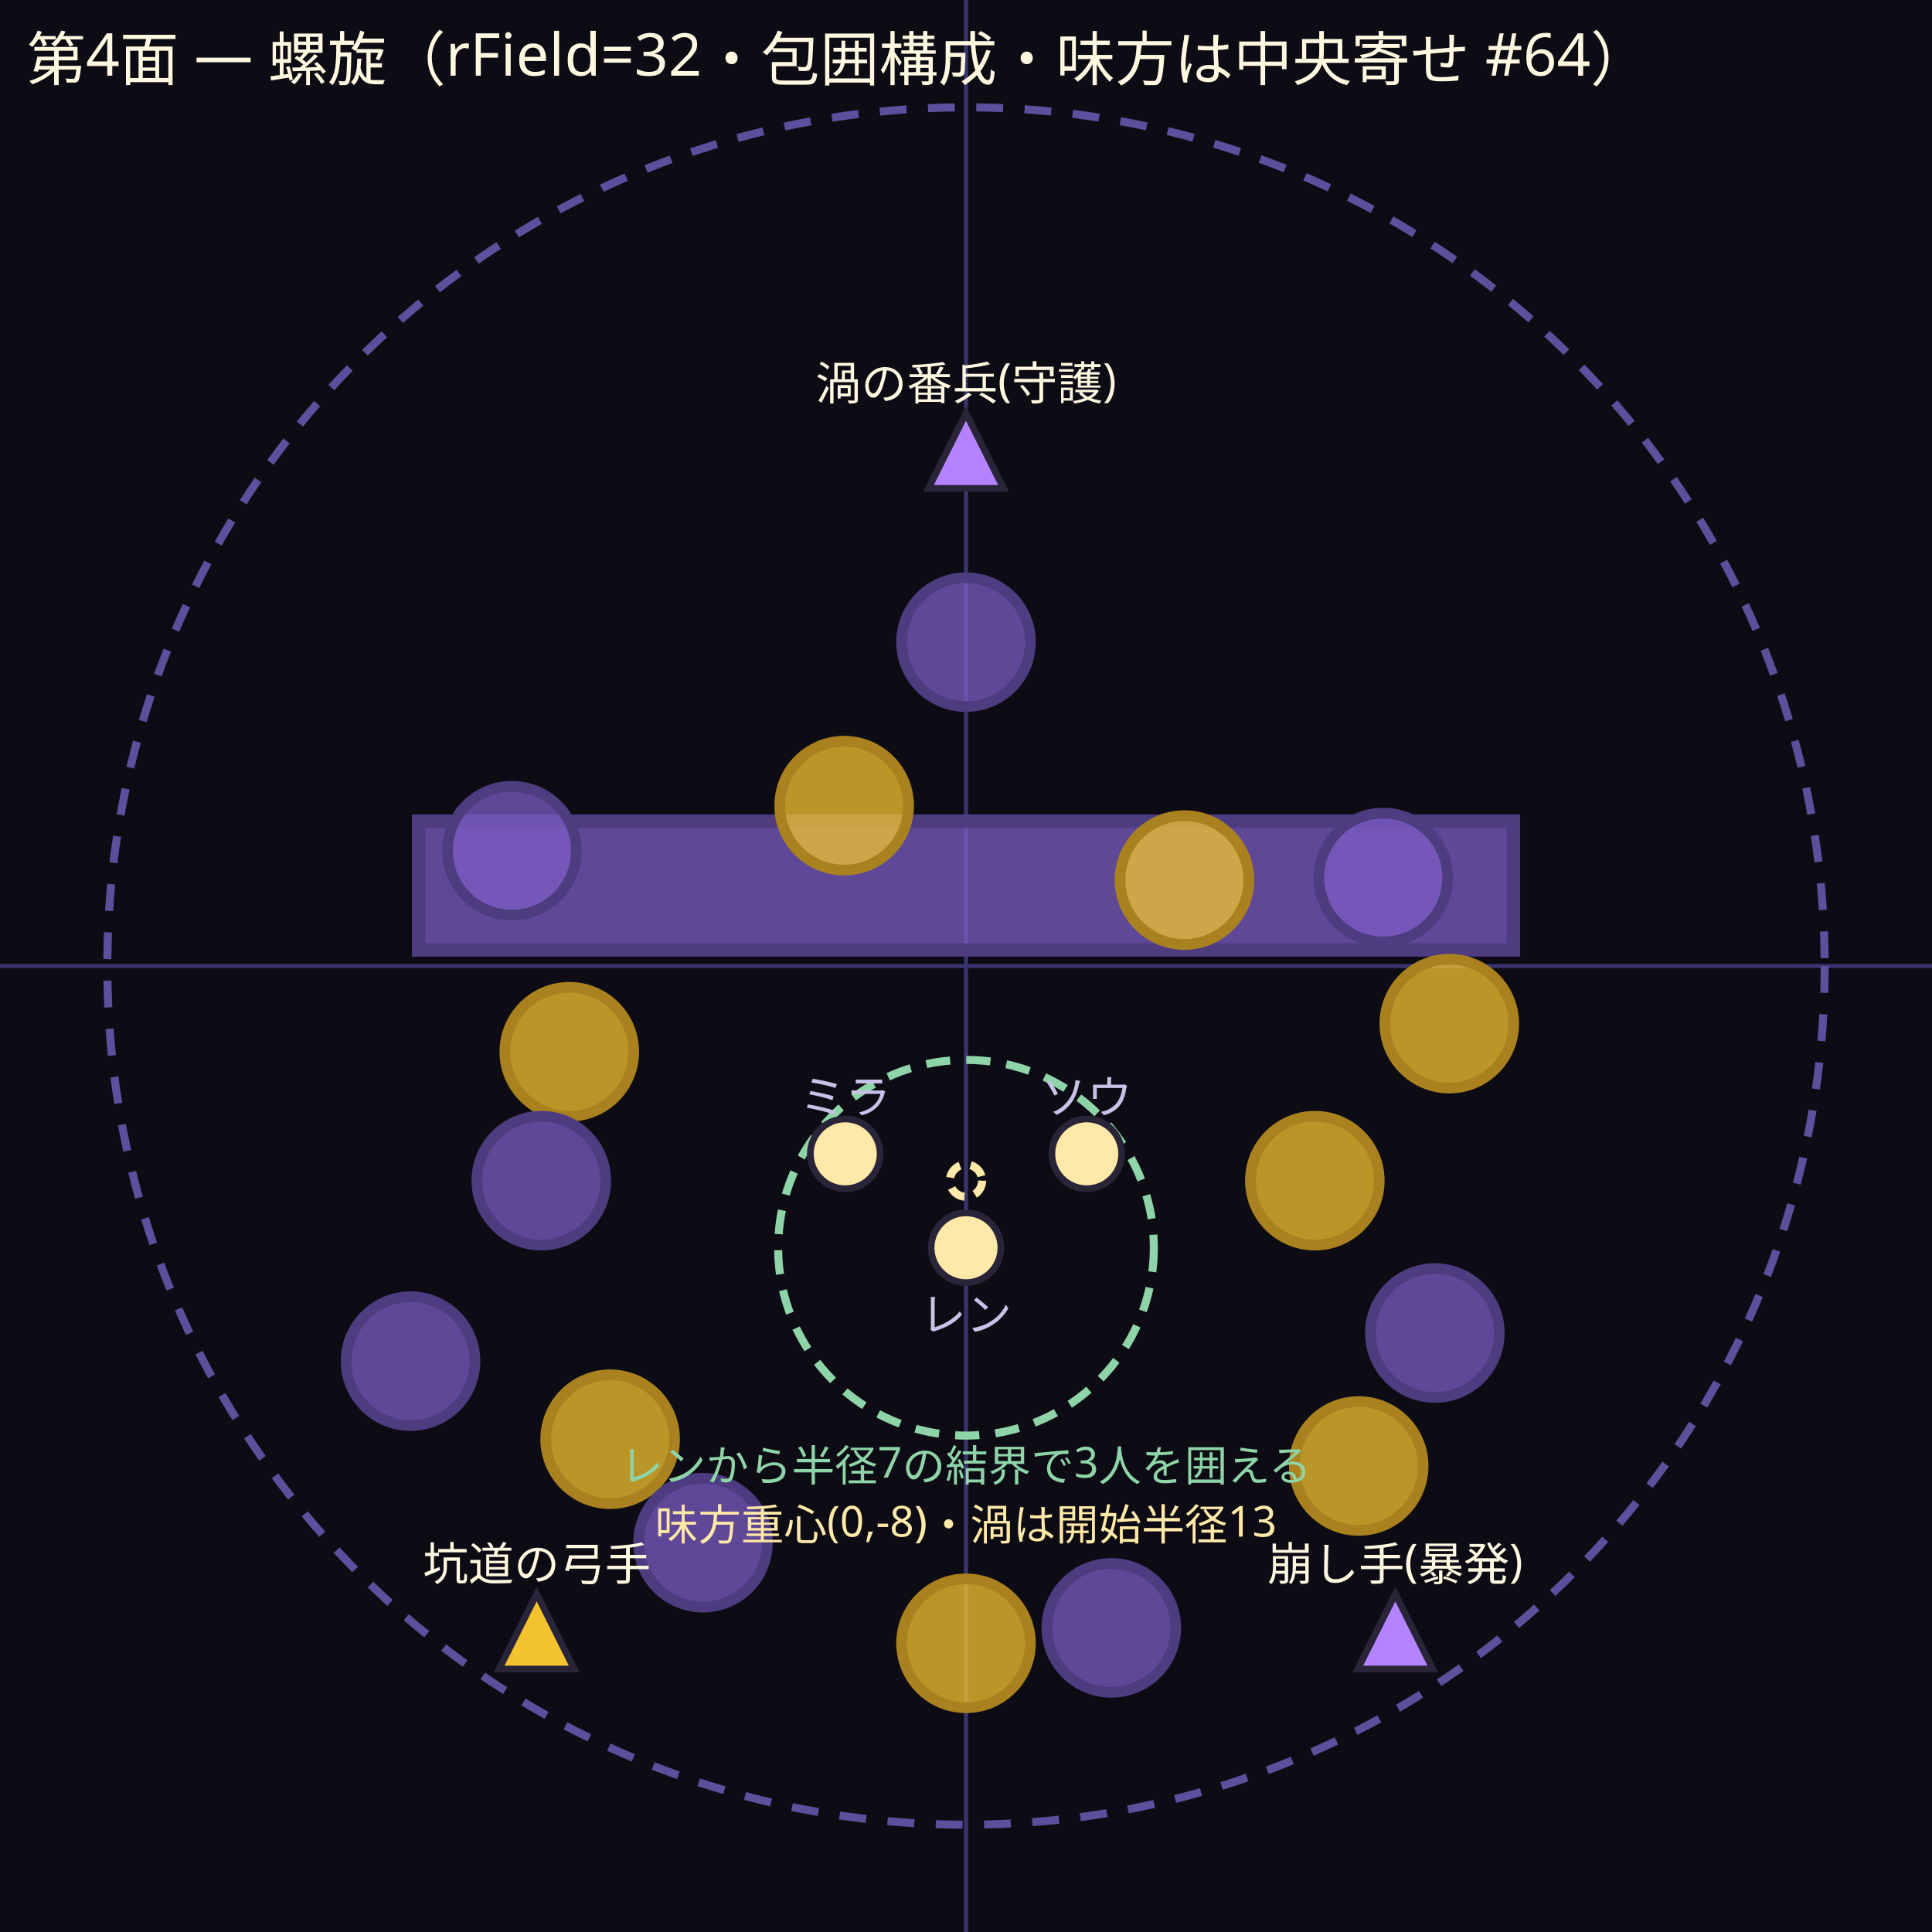
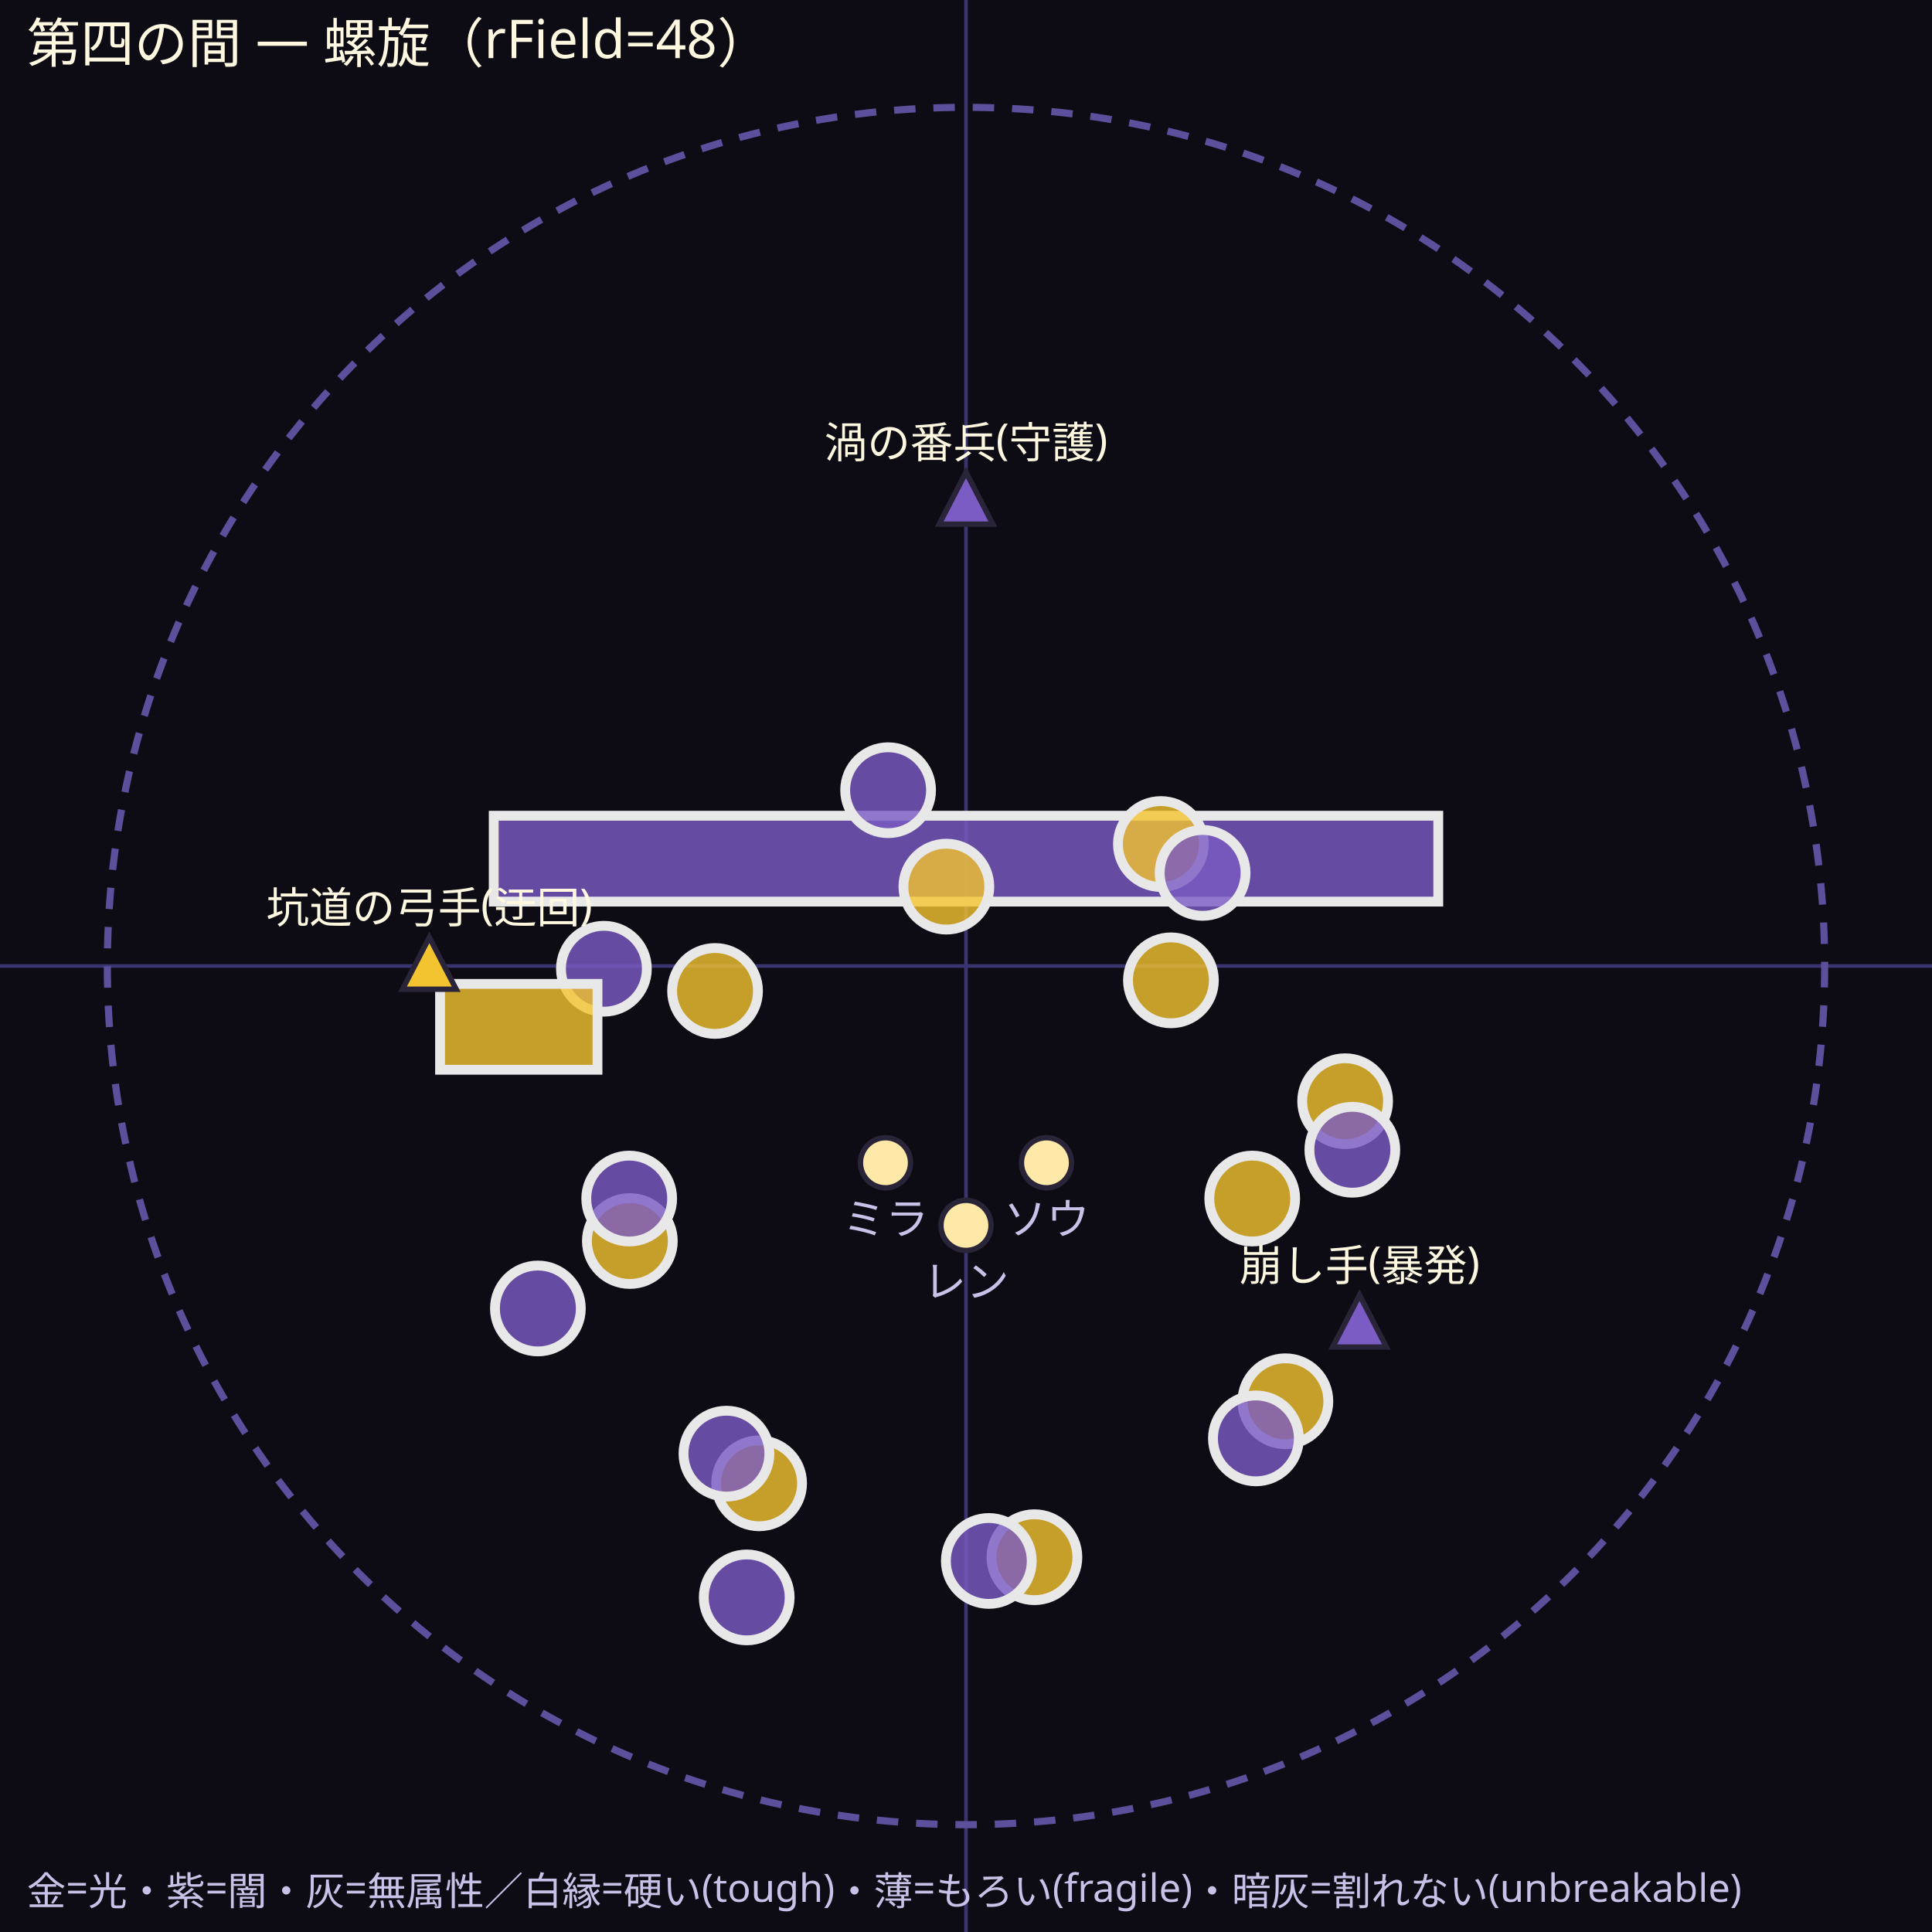
- <svg xmlns="http://www.w3.org/2000/svg" viewBox="-36 -36 72 72" font-family="sans-serif">
-   <rect x="-36" y="-36" width="72" height="72" fill="#0d0b14" />
-   <line x1="-36" y1="0" x2="36" y2="0" stroke="#3a3470" stroke-width="0.15" />
-   <line x1="0" y1="-36" x2="0" y2="36" stroke="#3a3470" stroke-width="0.15" />
-   <circle cx="0" cy="0" r="32" fill="none" stroke="#5c4f9c" stroke-width="0.3" stroke-dasharray="1,0.8" />
-   <rect x="-20.4" y="-5.4" width="40.8" height="4.8" fill="#7b5cc4" fill-opacity="0.75" stroke="#4d3d80" stroke-width="0.5" />
-   <circle cx="13" cy="8" r="2.4" fill="#f4c430" fill-opacity="0.75" stroke="#a9821f" stroke-width="0.4" />
-   <circle cx="8.14" cy="-3.203" r="2.4" fill="#f4c430" fill-opacity="0.75" stroke="#a9821f" stroke-width="0.4" />
-   <circle cx="-4.541" cy="-5.977" r="2.4" fill="#f4c430" fill-opacity="0.75" stroke="#a9821f" stroke-width="0.4" />
-   <circle cx="-14.784" cy="3.196" r="2.4" fill="#f4c430" fill-opacity="0.75" stroke="#a9821f" stroke-width="0.4" />
-   <circle cx="-13.262" cy="17.636" r="2.4" fill="#f4c430" fill-opacity="0.75" stroke="#a9821f" stroke-width="0.4" />
-   <circle cx="0" cy="25.241" r="2.4" fill="#f4c430" fill-opacity="0.75" stroke="#a9821f" stroke-width="0.4" />
-   <circle cx="14.635" cy="18.633" r="2.4" fill="#f4c430" fill-opacity="0.75" stroke="#a9821f" stroke-width="0.4" />
-   <circle cx="18.011" cy="2.148" r="2.4" fill="#f4c430" fill-opacity="0.75" stroke="#a9821f" stroke-width="0.4" />
-   <circle cx="-15.827" cy="8" r="2.4" fill="#7b5cc4" fill-opacity="0.75" stroke="#4d3d80" stroke-width="0.4" />
-   <circle cx="-9.802" cy="21.491" r="2.4" fill="#7b5cc4" fill-opacity="0.75" stroke="#4d3d80" stroke-width="0.4" />
-   <circle cx="5.415" cy="24.666" r="2.4" fill="#7b5cc4" fill-opacity="0.75" stroke="#4d3d80" stroke-width="0.4" />
-   <circle cx="17.473" cy="13.677" r="2.4" fill="#7b5cc4" fill-opacity="0.75" stroke="#4d3d80" stroke-width="0.4" />
-   <circle cx="15.55" cy="-3.297" r="2.4" fill="#7b5cc4" fill-opacity="0.75" stroke="#4d3d80" stroke-width="0.4" />
-   <circle cx="0" cy="-12.069" r="2.4" fill="#7b5cc4" fill-opacity="0.75" stroke="#4d3d80" stroke-width="0.4" />
-   <circle cx="-16.922" cy="-4.295" r="2.4" fill="#7b5cc4" fill-opacity="0.75" stroke="#4d3d80" stroke-width="0.4" />
-   <circle cx="-20.7" cy="14.726" r="2.4" fill="#7b5cc4" fill-opacity="0.75" stroke="#4d3d80" stroke-width="0.4" />
-   <circle cx="0" cy="10.5" r="7" fill="none" stroke="#8fd4a8" stroke-width="0.3" stroke-dasharray="0.9,0.6" />
-   <text x="0" y="19.2" font-size="1.6" fill="#8fd4a8" text-anchor="middle">レンから半径7の結界で3人を囲える</text>
+ <svg xmlns="http://www.w3.org/2000/svg" viewBox="-54 -54 108 108" font-family="sans-serif">
+   <rect x="-54" y="-54" width="108" height="108" fill="#0d0b14" />
+   <line x1="-54" y1="0" x2="54" y2="0" stroke="#3a3470" stroke-width="0.2" />
+   <line x1="0" y1="-54" x2="0" y2="54" stroke="#3a3470" stroke-width="0.2" />
+   <circle cx="0" cy="0" r="48" fill="none" stroke="#5c4f9c" stroke-width="0.4" stroke-dasharray="1.2,1" />
+   <rect x="-26.4" y="-8.4" width="52.8" height="4.8" fill="#7b5cc4" fill-opacity="0.8" stroke="#e8e8e8" stroke-width="0.55" />
+   <circle cx="16" cy="13" r="2.4" fill="#f4c430" fill-opacity="0.8" stroke="#e8e8e8" stroke-width="0.55" />
+   <circle cx="11.456" cy="0.801" r="2.4" fill="#f4c430" fill-opacity="0.8" stroke="#e8e8e8" stroke-width="0.55" />
+   <circle cx="-1.097" cy="-4.436" r="2.4" fill="#f4c430" fill-opacity="0.8" stroke="#e8e8e8" stroke-width="0.55" />
+   <circle cx="-14.028" cy="1.395" r="2.4" fill="#f4c430" fill-opacity="0.8" stroke="#e8e8e8" stroke-width="0.55" />
+   <circle cx="-18.791" cy="15.374" r="2.4" fill="#f4c430" fill-opacity="0.8" stroke="#e8e8e8" stroke-width="0.55" />
+   <circle cx="-11.565" cy="28.918" r="2.4" fill="#f4c430" fill-opacity="0.8" stroke="#e8e8e8" stroke-width="0.55" />
+   <circle cx="3.825" cy="33.049" r="2.4" fill="#f4c430" fill-opacity="0.8" stroke="#e8e8e8" stroke-width="0.55" />
+   <circle cx="17.854" cy="24.331" r="2.4" fill="#f4c430" fill-opacity="0.8" stroke="#e8e8e8" stroke-width="0.55" />
+   <circle cx="21.194" cy="7.558" r="2.4" fill="#f4c430" fill-opacity="0.8" stroke="#e8e8e8" stroke-width="0.55" />
+   <circle cx="10.895" cy="-6.819" r="2.4" fill="#f4c430" fill-opacity="0.8" stroke="#e8e8e8" stroke-width="0.55" />
+   <circle cx="-18.827" cy="13" r="2.4" fill="#7b5cc4" fill-opacity="0.8" stroke="#e8e8e8" stroke-width="0.55" />
+   <circle cx="-13.391" cy="27.26" r="2.4" fill="#7b5cc4" fill-opacity="0.8" stroke="#e8e8e8" stroke-width="0.55" />
+   <circle cx="1.275" cy="33.258" r="2.4" fill="#7b5cc4" fill-opacity="0.8" stroke="#e8e8e8" stroke-width="0.55" />
+   <circle cx="16.206" cy="26.407" r="2.4" fill="#7b5cc4" fill-opacity="0.8" stroke="#e8e8e8" stroke-width="0.55" />
+   <circle cx="21.596" cy="10.272" r="2.4" fill="#7b5cc4" fill-opacity="0.8" stroke="#e8e8e8" stroke-width="0.55" />
+   <circle cx="13.227" cy="-5.205" r="2.4" fill="#7b5cc4" fill-opacity="0.8" stroke="#e8e8e8" stroke-width="0.55" />
+   <circle cx="-4.354" cy="-9.827" r="2.4" fill="#7b5cc4" fill-opacity="0.8" stroke="#e8e8e8" stroke-width="0.55" />
+   <circle cx="-20.241" cy="0.154" r="2.4" fill="#7b5cc4" fill-opacity="0.8" stroke="#e8e8e8" stroke-width="0.55" />
+   <circle cx="-23.932" cy="19.145" r="2.4" fill="#7b5cc4" fill-opacity="0.8" stroke="#e8e8e8" stroke-width="0.55" />
+   <circle cx="-12.258" cy="35.296" r="2.4" fill="#7b5cc4" fill-opacity="0.8" stroke="#e8e8e8" stroke-width="0.55" />
+   <rect x="-29.4" y="1" width="8.8" height="4.8" fill="#f4c430" fill-opacity="0.8" stroke="#e8e8e8" stroke-width="0.55" />
  <g>
-     <circle cx="-4.5" cy="7" r="1.3" fill="#ffe9a8" stroke="#2a2438" stroke-width="0.25" />
-     <text x="-4.5" y="5.5" font-size="1.7" fill="#c9c2e8" text-anchor="middle" font-family="sans-serif">ミラ</text>
+     <circle cx="-4.5" cy="11" r="1.4" fill="#ffe9a8" stroke="#2a2438" stroke-width="0.3" />
+     <text x="-4.5" y="15" font-size="2.4" fill="#c9c2e8" text-anchor="middle">ミラ</text>
  </g>
  <g>
-     <circle cx="0" cy="10.5" r="1.3" fill="#ffe9a8" stroke="#2a2438" stroke-width="0.25" />
-     <text x="0" y="13.6" font-size="1.7" fill="#c9c2e8" text-anchor="middle" font-family="sans-serif">レン</text>
+     <circle cx="0" cy="14.5" r="1.4" fill="#ffe9a8" stroke="#2a2438" stroke-width="0.3" />
+     <text x="0" y="18.5" font-size="2.4" fill="#c9c2e8" text-anchor="middle">レン</text>
  </g>
  <g>
-     <circle cx="4.5" cy="7" r="1.3" fill="#ffe9a8" stroke="#2a2438" stroke-width="0.25" />
-     <text x="4.5" y="5.5" font-size="1.7" fill="#c9c2e8" text-anchor="middle" font-family="sans-serif">ソウ</text>
-   </g>
-   <circle cx="0" cy="8" r="0.6" fill="none" stroke="#ffe9a8" stroke-width="0.3" stroke-dasharray="0.6,0.4" />
-   <text x="0" y="21.4" font-size="1.6" fill="#ffe9a8" text-anchor="middle">味方重心(0,-8)・渦は開始半径13</text>
-   <g>
-     <polygon points="0,-20.6 -1.4,-17.8 1.4,-17.8" fill="#b483ff" stroke="#2a2438" stroke-width="0.25" />
-     <text x="0" y="-21.1" font-size="1.7" fill="#fff8e1" text-anchor="middle" font-family="sans-serif">渦の番兵(守護)</text>
+     <circle cx="4.5" cy="11" r="1.4" fill="#ffe9a8" stroke="#2a2438" stroke-width="0.3" />
+     <text x="4.5" y="15" font-size="2.4" fill="#c9c2e8" text-anchor="middle">ソウ</text>
  </g>
  <g>
-     <polygon points="-16,23.4 -17.4,26.2 -14.6,26.2" fill="#f4c430" stroke="#2a2438" stroke-width="0.25" />
-     <text x="-16" y="22.9" font-size="1.7" fill="#fff8e1" text-anchor="middle" font-family="sans-serif">坑道の弓手</text>
+     <polygon points="0,-27.6 -1.5,-24.7 1.5,-24.7" fill="#7b5cc4" stroke="#2a2438" stroke-width="0.3" />
+     <text x="0" y="-28.4" font-size="2.4" fill="#fff8e1" text-anchor="middle">渦の番兵(守護)</text>
  </g>
  <g>
-     <polygon points="16,23.4 14.6,26.2 17.4,26.2" fill="#b483ff" stroke="#2a2438" stroke-width="0.25" />
-     <text x="16" y="22.9" font-size="1.7" fill="#fff8e1" text-anchor="middle" font-family="sans-serif">崩し手(暴発)</text>
+     <polygon points="-30,-1.6 -31.5,1.3 -28.5,1.3" fill="#f4c430" stroke="#2a2438" stroke-width="0.3" />
+     <text x="-30" y="-2.4" font-size="2.4" fill="#fff8e1" text-anchor="middle">坑道の弓手(迂回)</text>
  </g>
-   <text x="-35" y="-33" font-size="2.2" fill="#fff8e1">第4面 ― 螺旋（rField=32・包囲構成・味方は中央寄せ #64）</text>
+   <g>
+     <polygon points="22,18.4 20.5,21.3 23.5,21.3" fill="#7b5cc4" stroke="#2a2438" stroke-width="0.3" />
+     <text x="22" y="17.6" font-size="2.4" fill="#fff8e1" text-anchor="middle">崩し手(暴発)</text>
+   </g>
+   <text x="-52.5" y="-50.5" font-size="3" fill="#fff8e1">第四の間 ― 螺旋（rField=48）</text>
+   <text x="-52.5" y="52.5" font-size="2.182" fill="#c9c2e8">金=光・紫=闇・灰=無属性／白縁=硬い(tough)・薄=もろい(fragile)・暗灰=割れない(unbreakable)</text>
</svg>
